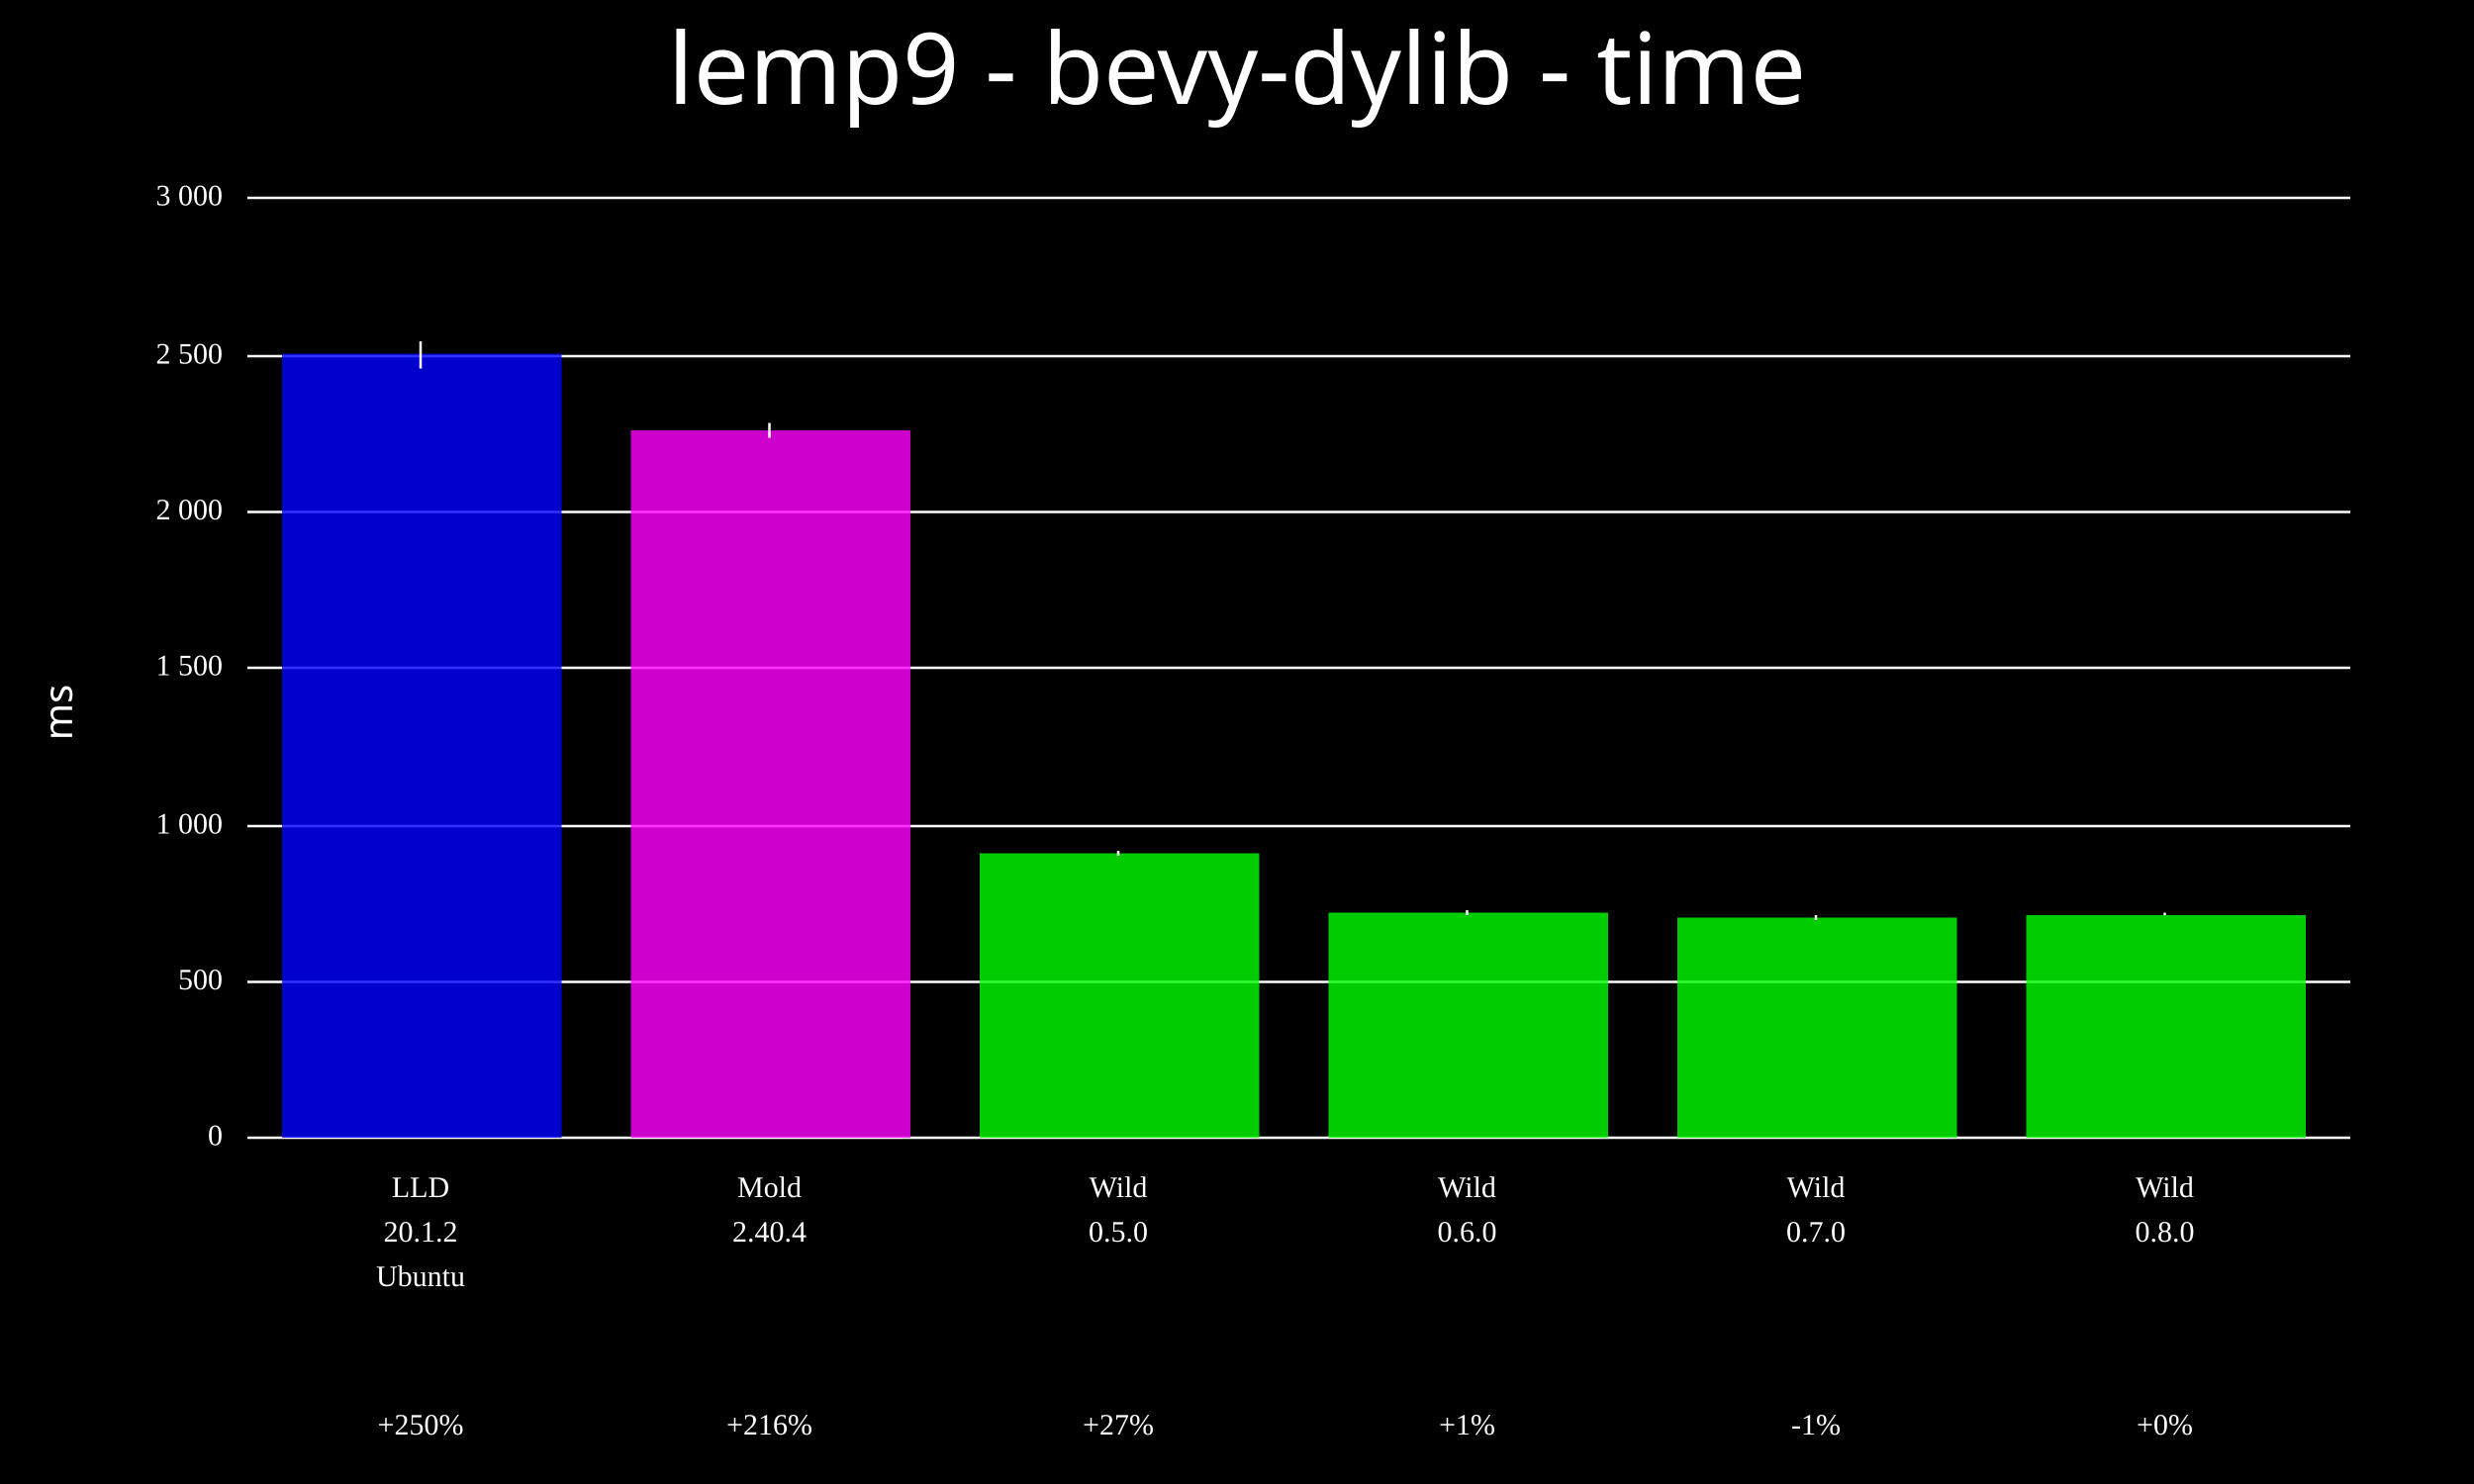
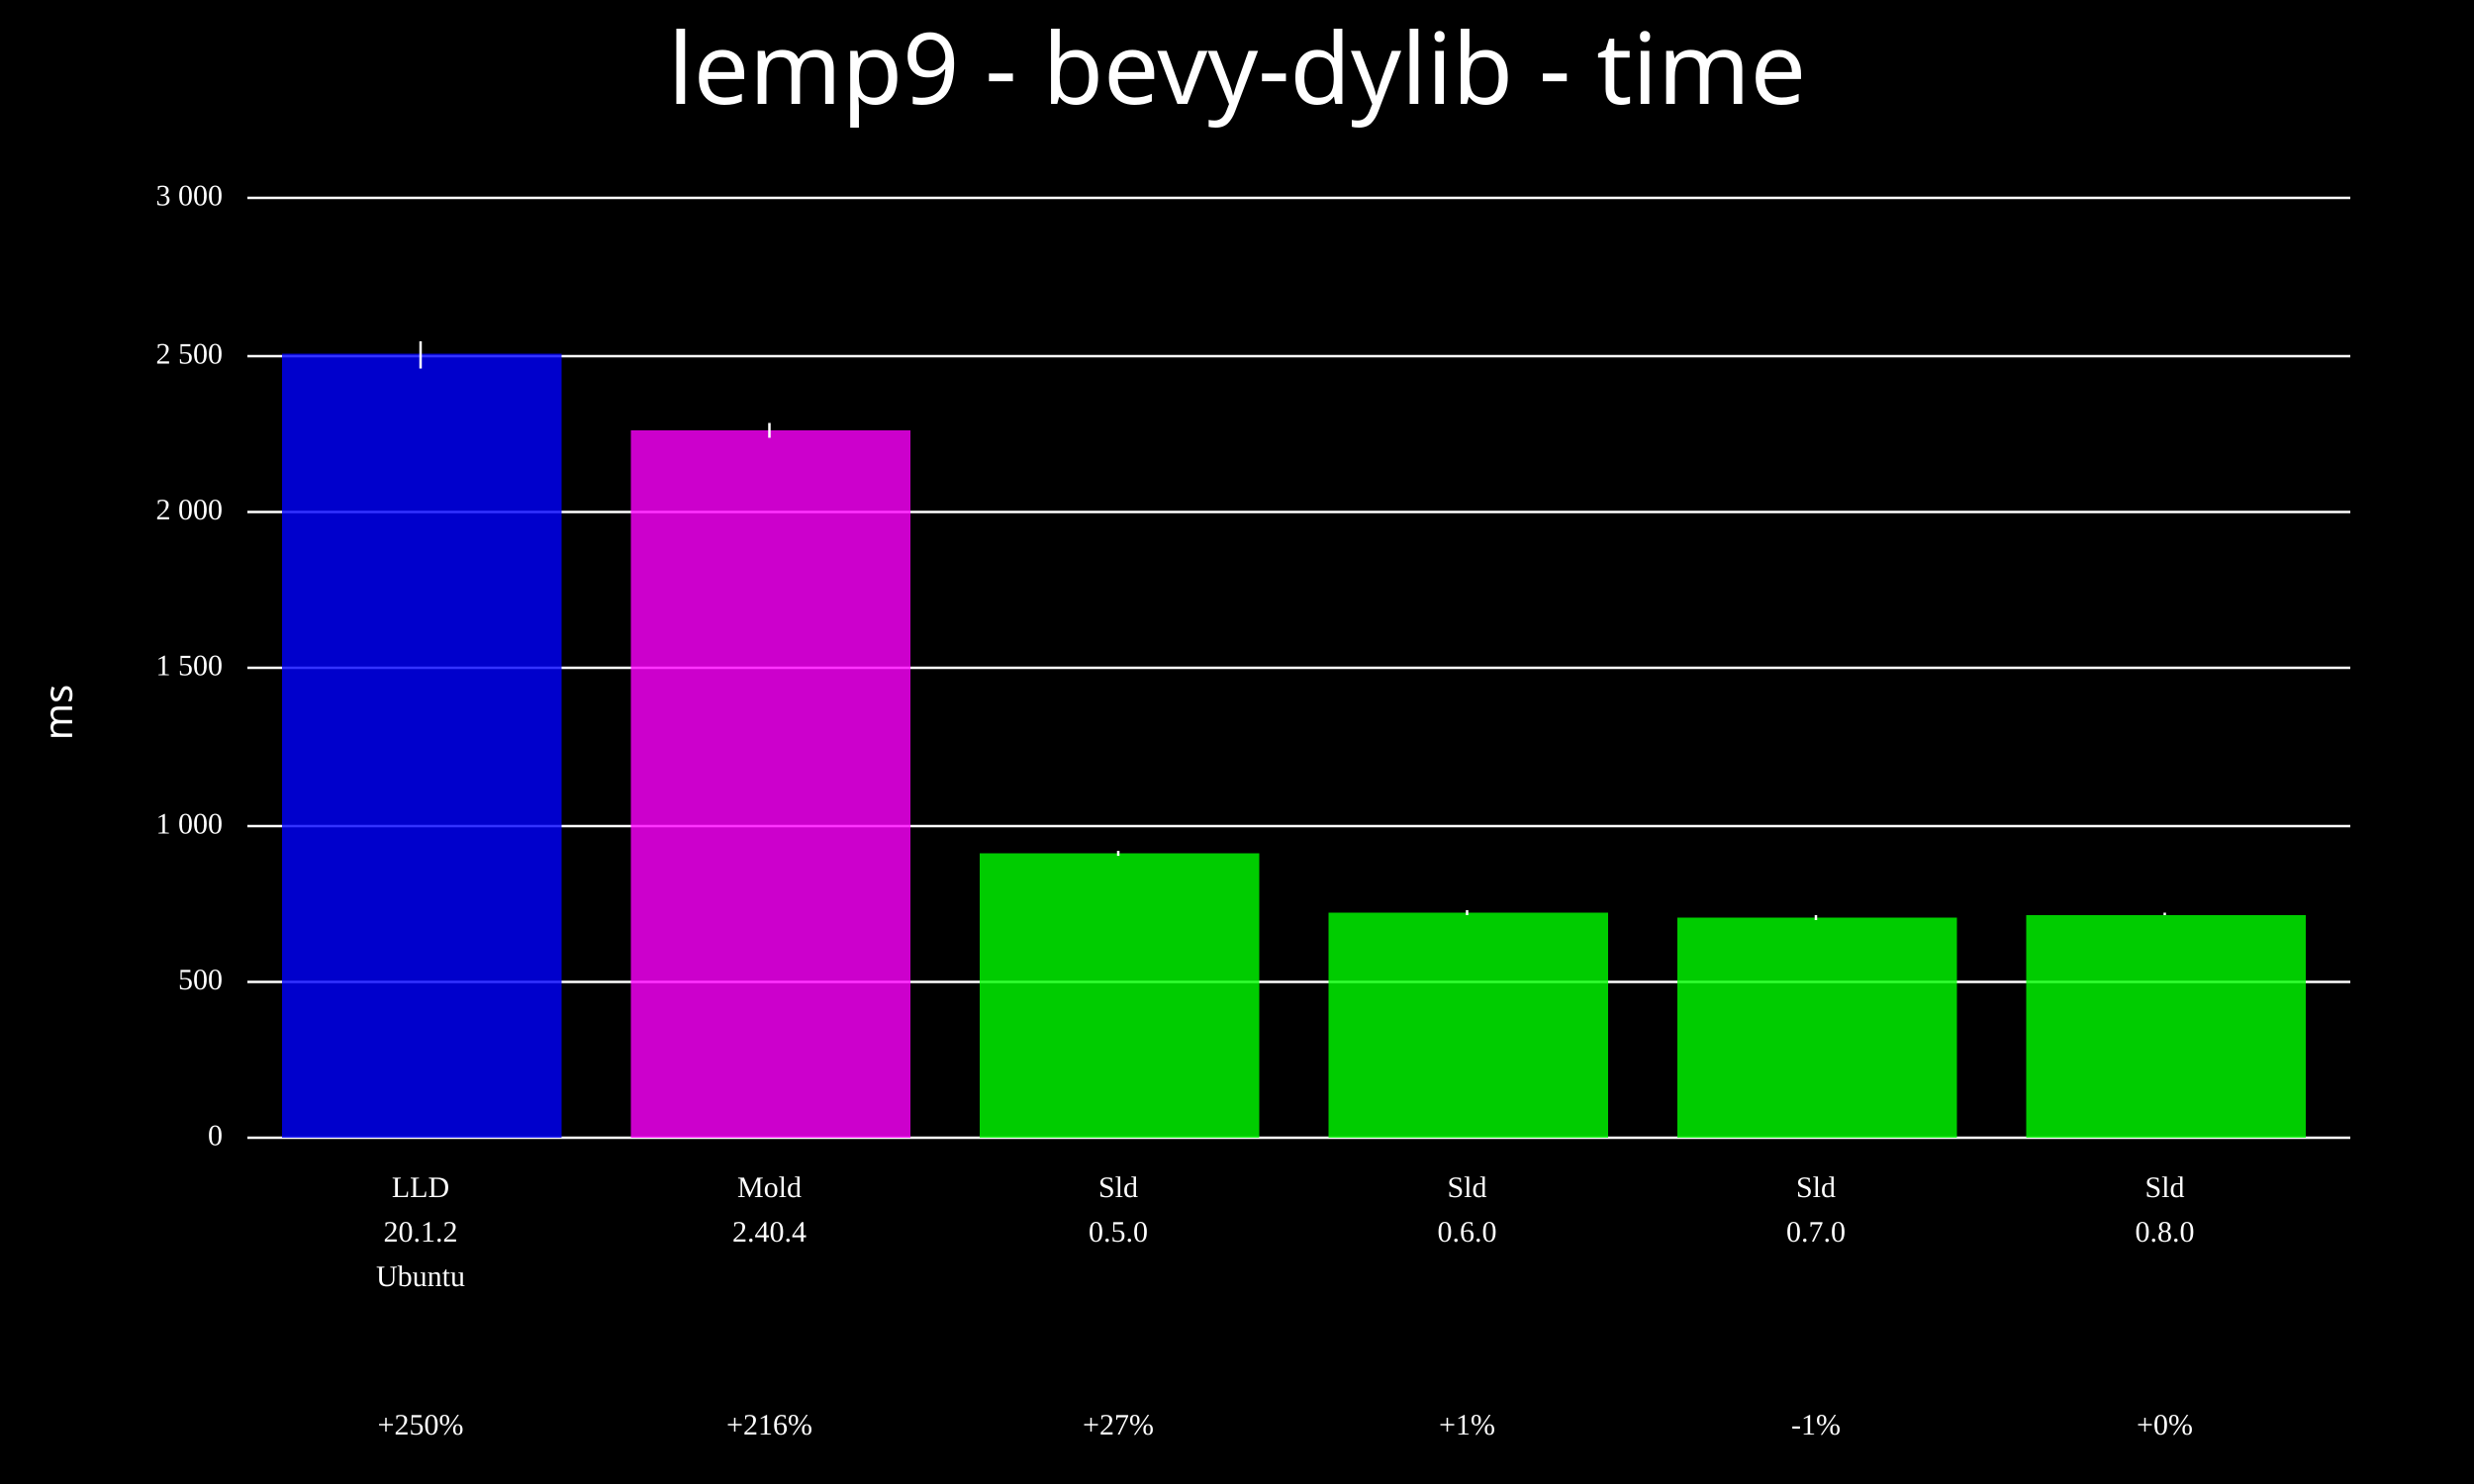
<svg xmlns="http://www.w3.org/2000/svg" width="1000" height="600" viewBox="0 0 1000 600">
  <rect x="0" y="0" width="1000" height="600" fill="#000000" />
  <text x="500" y="10" dy="0.8em" text-anchor="middle" font-family="sans-serif" font-size="40" fill="#FFFFFF">
lemp9 - bevy-dylib - time</text>
  <text x="5" y="300" dy="0.76em" text-anchor="middle" font-family="sans-serif" font-size="16" fill="#FFFFFF" transform="rotate(270, 5, 288)">ms</text>
  <line x1="100" y1="460" x2="950" y2="460" stroke="#FFFFFF" />
  <text x="90" y="460" dy="0.5ex" text-anchor="end" fill="#FFFFFF">0</text>
  <line x1="100" y1="397" x2="950" y2="397" stroke="#FFFFFF" />
  <text x="90" y="397" dy="0.5ex" text-anchor="end" fill="#FFFFFF">500</text>
  <line x1="100" y1="334" x2="950" y2="334" stroke="#FFFFFF" />
  <text x="90" y="334" dy="0.5ex" text-anchor="end" fill="#FFFFFF">1 000</text>
  <line x1="100" y1="270" x2="950" y2="270" stroke="#FFFFFF" />
  <text x="90" y="270" dy="0.5ex" text-anchor="end" fill="#FFFFFF">1 500</text>
  <line x1="100" y1="207" x2="950" y2="207" stroke="#FFFFFF" />
  <text x="90" y="207" dy="0.5ex" text-anchor="end" fill="#FFFFFF">2 000</text>
  <line x1="100" y1="144" x2="950" y2="144" stroke="#FFFFFF" />
  <text x="90" y="144" dy="0.5ex" text-anchor="end" fill="#FFFFFF">2 500</text>
  <line x1="100" y1="80" x2="950" y2="80" stroke="#FFFFFF" />
  <text x="90" y="80" dy="0.5ex" text-anchor="end" fill="#FFFFFF">3 000</text>
  <rect fill="#0000FF" opacity="0.8" x="114" y="143" width="113" height="317" />
  <line stroke="#FFFFFF" x1="170" y1="138" x2="170" y2="149" />
  <text x="170" y="484" fill="#FFFFFF" text-anchor="middle">LLD</text>
  <text x="170" y="502" fill="#FFFFFF" text-anchor="middle">20.1.2</text>
  <text x="170" y="520" fill="#FFFFFF" text-anchor="middle">Ubuntu</text>
  <text x="170" y="580" fill="#FFFFFF" text-anchor="middle">+250%</text>
  <rect fill="#FF00FF" opacity="0.8" x="255" y="174" width="113" height="286" />
  <line stroke="#FFFFFF" x1="311" y1="171" x2="311" y2="177" />
  <text x="311" y="484" fill="#FFFFFF" text-anchor="middle">Mold</text>
  <text x="311" y="502" fill="#FFFFFF" text-anchor="middle">2.40.4</text>
  <text x="311" y="580" fill="#FFFFFF" text-anchor="middle">+216%</text>
  <rect fill="#00FF00" opacity="0.8" x="396" y="345" width="113" height="115" />
  <line stroke="#FFFFFF" x1="452" y1="344" x2="452" y2="346" />
-   <text x="452" y="484" fill="#FFFFFF" text-anchor="middle">Wild</text>
+   <text x="452" y="484" fill="#FFFFFF" text-anchor="middle">Sld</text>
  <text x="452" y="502" fill="#FFFFFF" text-anchor="middle">0.5.0</text>
  <text x="452" y="580" fill="#FFFFFF" text-anchor="middle">+27%</text>
  <rect fill="#00FF00" opacity="0.8" x="537" y="369" width="113" height="91" />
  <line stroke="#FFFFFF" x1="593" y1="368" x2="593" y2="370" />
-   <text x="593" y="484" fill="#FFFFFF" text-anchor="middle">Wild</text>
+   <text x="593" y="484" fill="#FFFFFF" text-anchor="middle">Sld</text>
  <text x="593" y="502" fill="#FFFFFF" text-anchor="middle">0.6.0</text>
  <text x="593" y="580" fill="#FFFFFF" text-anchor="middle">+1%</text>
  <rect fill="#00FF00" opacity="0.8" x="678" y="371" width="113" height="89" />
  <line stroke="#FFFFFF" x1="734" y1="370" x2="734" y2="372" />
-   <text x="734" y="484" fill="#FFFFFF" text-anchor="middle">Wild</text>
+   <text x="734" y="484" fill="#FFFFFF" text-anchor="middle">Sld</text>
  <text x="734" y="502" fill="#FFFFFF" text-anchor="middle">0.7.0</text>
  <text x="734" y="580" fill="#FFFFFF" text-anchor="middle">-1%</text>
  <rect fill="#00FF00" opacity="0.8" x="819" y="370" width="113" height="90" />
  <line stroke="#FFFFFF" x1="875" y1="369" x2="875" y2="370" />
-   <text x="875" y="484" fill="#FFFFFF" text-anchor="middle">Wild</text>
+   <text x="875" y="484" fill="#FFFFFF" text-anchor="middle">Sld</text>
  <text x="875" y="502" fill="#FFFFFF" text-anchor="middle">0.8.0</text>
  <text x="875" y="580" fill="#FFFFFF" text-anchor="middle">+0%</text>
</svg>
